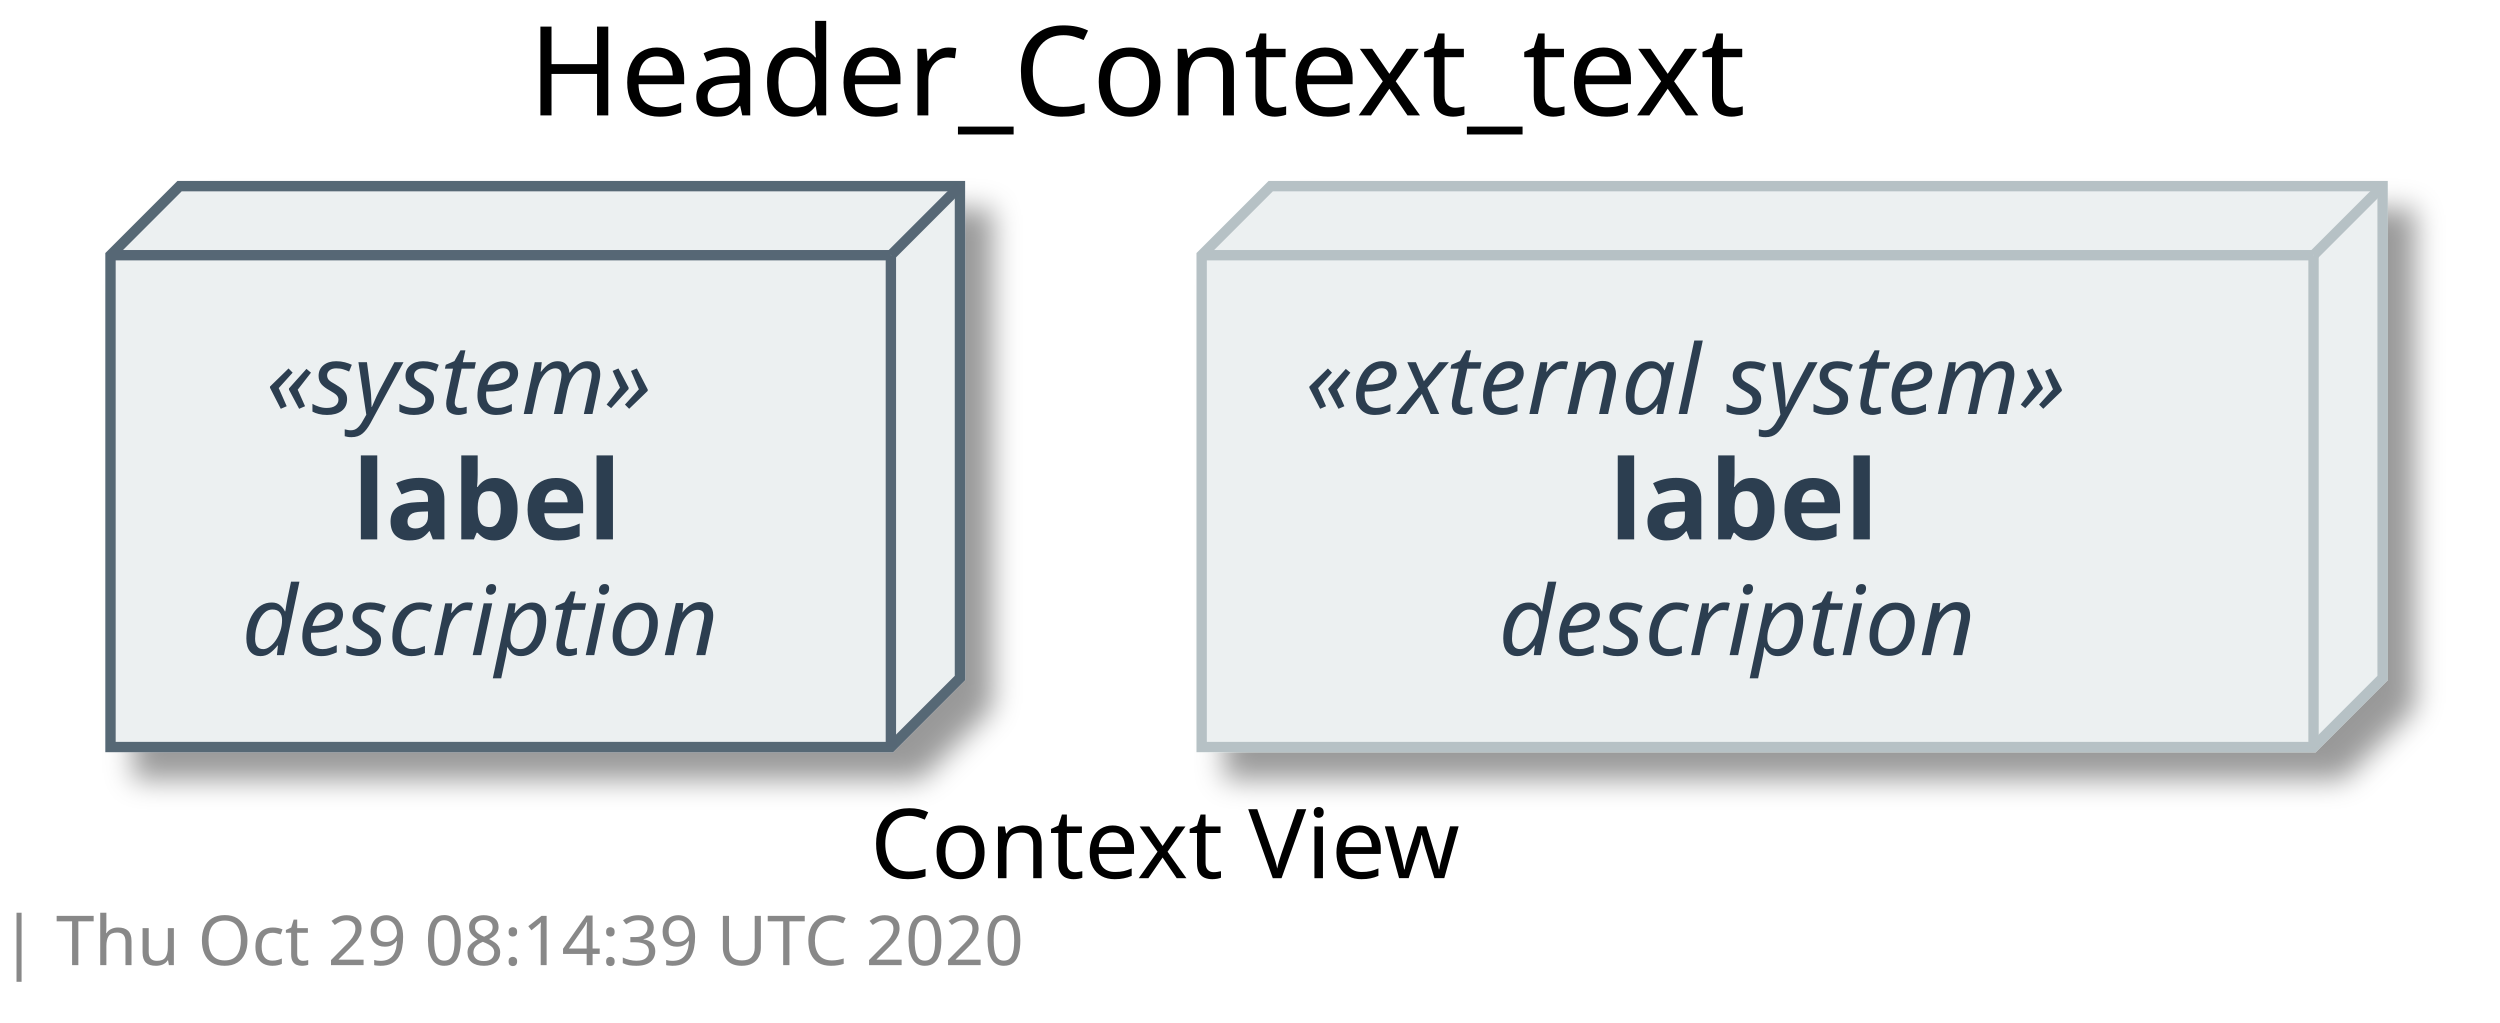
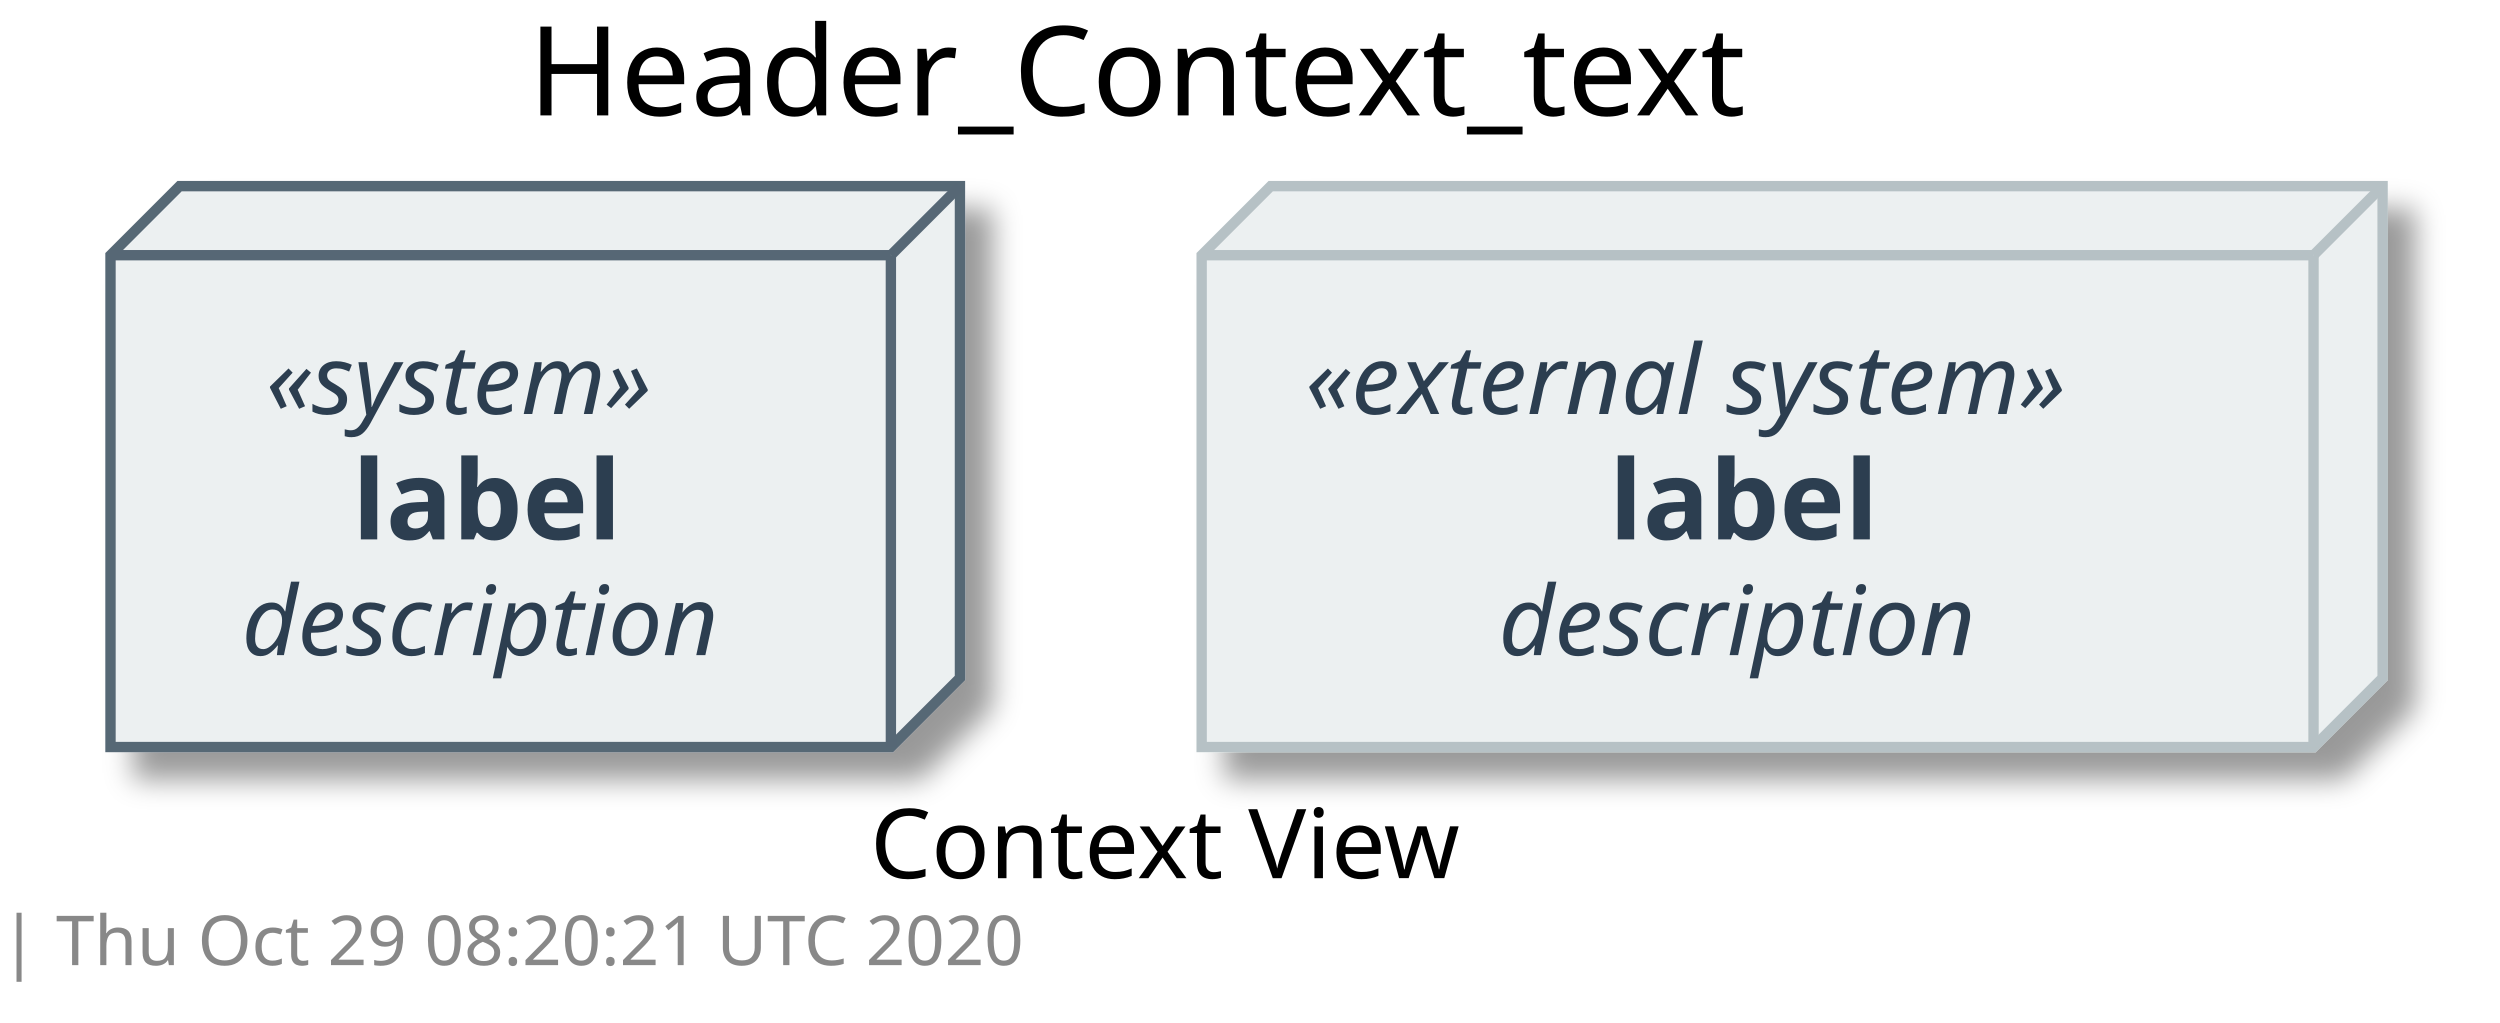
<svg xmlns="http://www.w3.org/2000/svg" xmlns:xlink="http://www.w3.org/1999/xlink" contentScriptType="application/ecmascript" contentStyleType="text/css" height="148px" preserveAspectRatio="none" style="width:362px;height:148px;" version="1.1" viewBox="0 0 362 148" width="362px" zoomAndPan="magnify">
  <defs>
-     <filter height="300%" id="fxi4boa57bhgt" width="300%" x="-1" y="-1">
+     <style type="text/css">path:hover { stroke: #FFB99C !important;}</style>
+     <filter height="300%" id="fjzqwi06r2m7v" width="300%" x="-1" y="-1">
      <feGaussianBlur result="blurOut" stdDeviation="2.0" />
      <feColorMatrix in="blurOut" result="blurOut2" type="matrix" values="0 0 0 0 0 0 0 0 0 0 0 0 0 0 0 0 0 0 .4 0" />
      <feOffset dx="4.0" dy="4.0" in="blurOut2" result="blurOut3" />
      <feBlend in="SourceGraphic" in2="blurOut3" mode="normal" />
    </filter>
  </defs>
  <g>
    <text fill="#000000" font-family="sans-serif" font-size="18" lengthAdjust="spacingAndGlyphs" textLength="196" x="76.5" y="16.708">Header_Context_text</text>
    <a href="link" target="_top" title="link" xlink:actuate="onRequest" xlink:href="link" xlink:show="new" xlink:title="link" xlink:type="simple">
-       <polygon fill="#ECF0F1" filter="url(#fxi4boa57bhgt)" points="16,36.953,26,26.953,139,26.953,139,98.172,129,108.172,16,108.172,16,36.953" style="stroke: #566775; stroke-width: 1.5;" />
+       <polygon fill="#ECF0F1" filter="url(#fjzqwi06r2m7v)" points="16,36.953,26,26.953,139,26.953,139,98.172,129,108.172,16,108.172,16,36.953" style="stroke: #566775; stroke-width: 1.5;" />
      <line style="stroke: #566775; stroke-width: 1.5;" x1="129" x2="139" y1="36.953" y2="26.953" />
      <line style="stroke: #566775; stroke-width: 1.5;" x1="16" x2="129" y1="36.953" y2="36.953" />
      <line style="stroke: #566775; stroke-width: 1.5;" x1="129" x2="129" y1="36.953" y2="108.172" />
      <text fill="#2C3E50" font-family="sans-serif" font-size="14" font-style="italic" lengthAdjust="spacingAndGlyphs" textLength="68" x="38.5" y="59.948">«system»</text>
      <text fill="#2C3E50" font-family="sans-serif" font-size="16" font-weight="bold" lengthAdjust="spacingAndGlyphs" textLength="43" x="51" y="78.102">label</text>
      <text fill="#2C3E50" font-family="sans-serif" font-size="14" lengthAdjust="spacingAndGlyphs" textLength="0" x="35" y="94.87" />
      <text fill="#2C3E50" font-family="sans-serif" font-size="14" font-style="italic" lengthAdjust="spacingAndGlyphs" textLength="79" x="35" y="94.87">description</text>
    </a>
    <a href="link" target="_top" title="link" xlink:actuate="onRequest" xlink:href="link" xlink:show="new" xlink:title="link" xlink:type="simple">
-       <polygon fill="#ECF0F1" filter="url(#fxi4boa57bhgt)" points="174,36.953,184,26.953,345,26.953,345,98.172,335,108.172,174,108.172,174,36.953" style="stroke: #B6C1C5; stroke-width: 1.5;" />
+       <polygon fill="#ECF0F1" filter="url(#fjzqwi06r2m7v)" points="174,36.953,184,26.953,345,26.953,345,98.172,335,108.172,174,108.172,174,36.953" style="stroke: #B6C1C5; stroke-width: 1.5;" />
      <line style="stroke: #B6C1C5; stroke-width: 1.5;" x1="335" x2="345" y1="36.953" y2="26.953" />
      <line style="stroke: #B6C1C5; stroke-width: 1.5;" x1="174" x2="335" y1="36.953" y2="36.953" />
      <line style="stroke: #B6C1C5; stroke-width: 1.5;" x1="335" x2="335" y1="36.953" y2="108.172" />
      <text fill="#2C3E50" font-family="sans-serif" font-size="14" font-style="italic" lengthAdjust="spacingAndGlyphs" textLength="131" x="189" y="59.948">«external system»</text>
      <text fill="#2C3E50" font-family="sans-serif" font-size="16" font-weight="bold" lengthAdjust="spacingAndGlyphs" textLength="43" x="233" y="78.102">label</text>
      <text fill="#2C3E50" font-family="sans-serif" font-size="14" lengthAdjust="spacingAndGlyphs" textLength="0" x="217" y="94.87" />
      <text fill="#2C3E50" font-family="sans-serif" font-size="14" font-style="italic" lengthAdjust="spacingAndGlyphs" textLength="79" x="217" y="94.87">description</text>
    </a>
    <text fill="#000000" font-family="sans-serif" font-size="14" lengthAdjust="spacingAndGlyphs" textLength="97" x="126" y="127.167">Context View</text>
-     <text fill="#888888" font-family="sans-serif" font-size="10" lengthAdjust="spacingAndGlyphs" textLength="171" x="0" y="139.751">| Thu Oct 29 08:14:39 UTC 2020</text>
+     <text fill="#888888" font-family="sans-serif" font-size="10" lengthAdjust="spacingAndGlyphs" textLength="169" x="0" y="139.751">| Thu Oct 29 08:20:21 UTC 2020</text>
  </g>
</svg>
